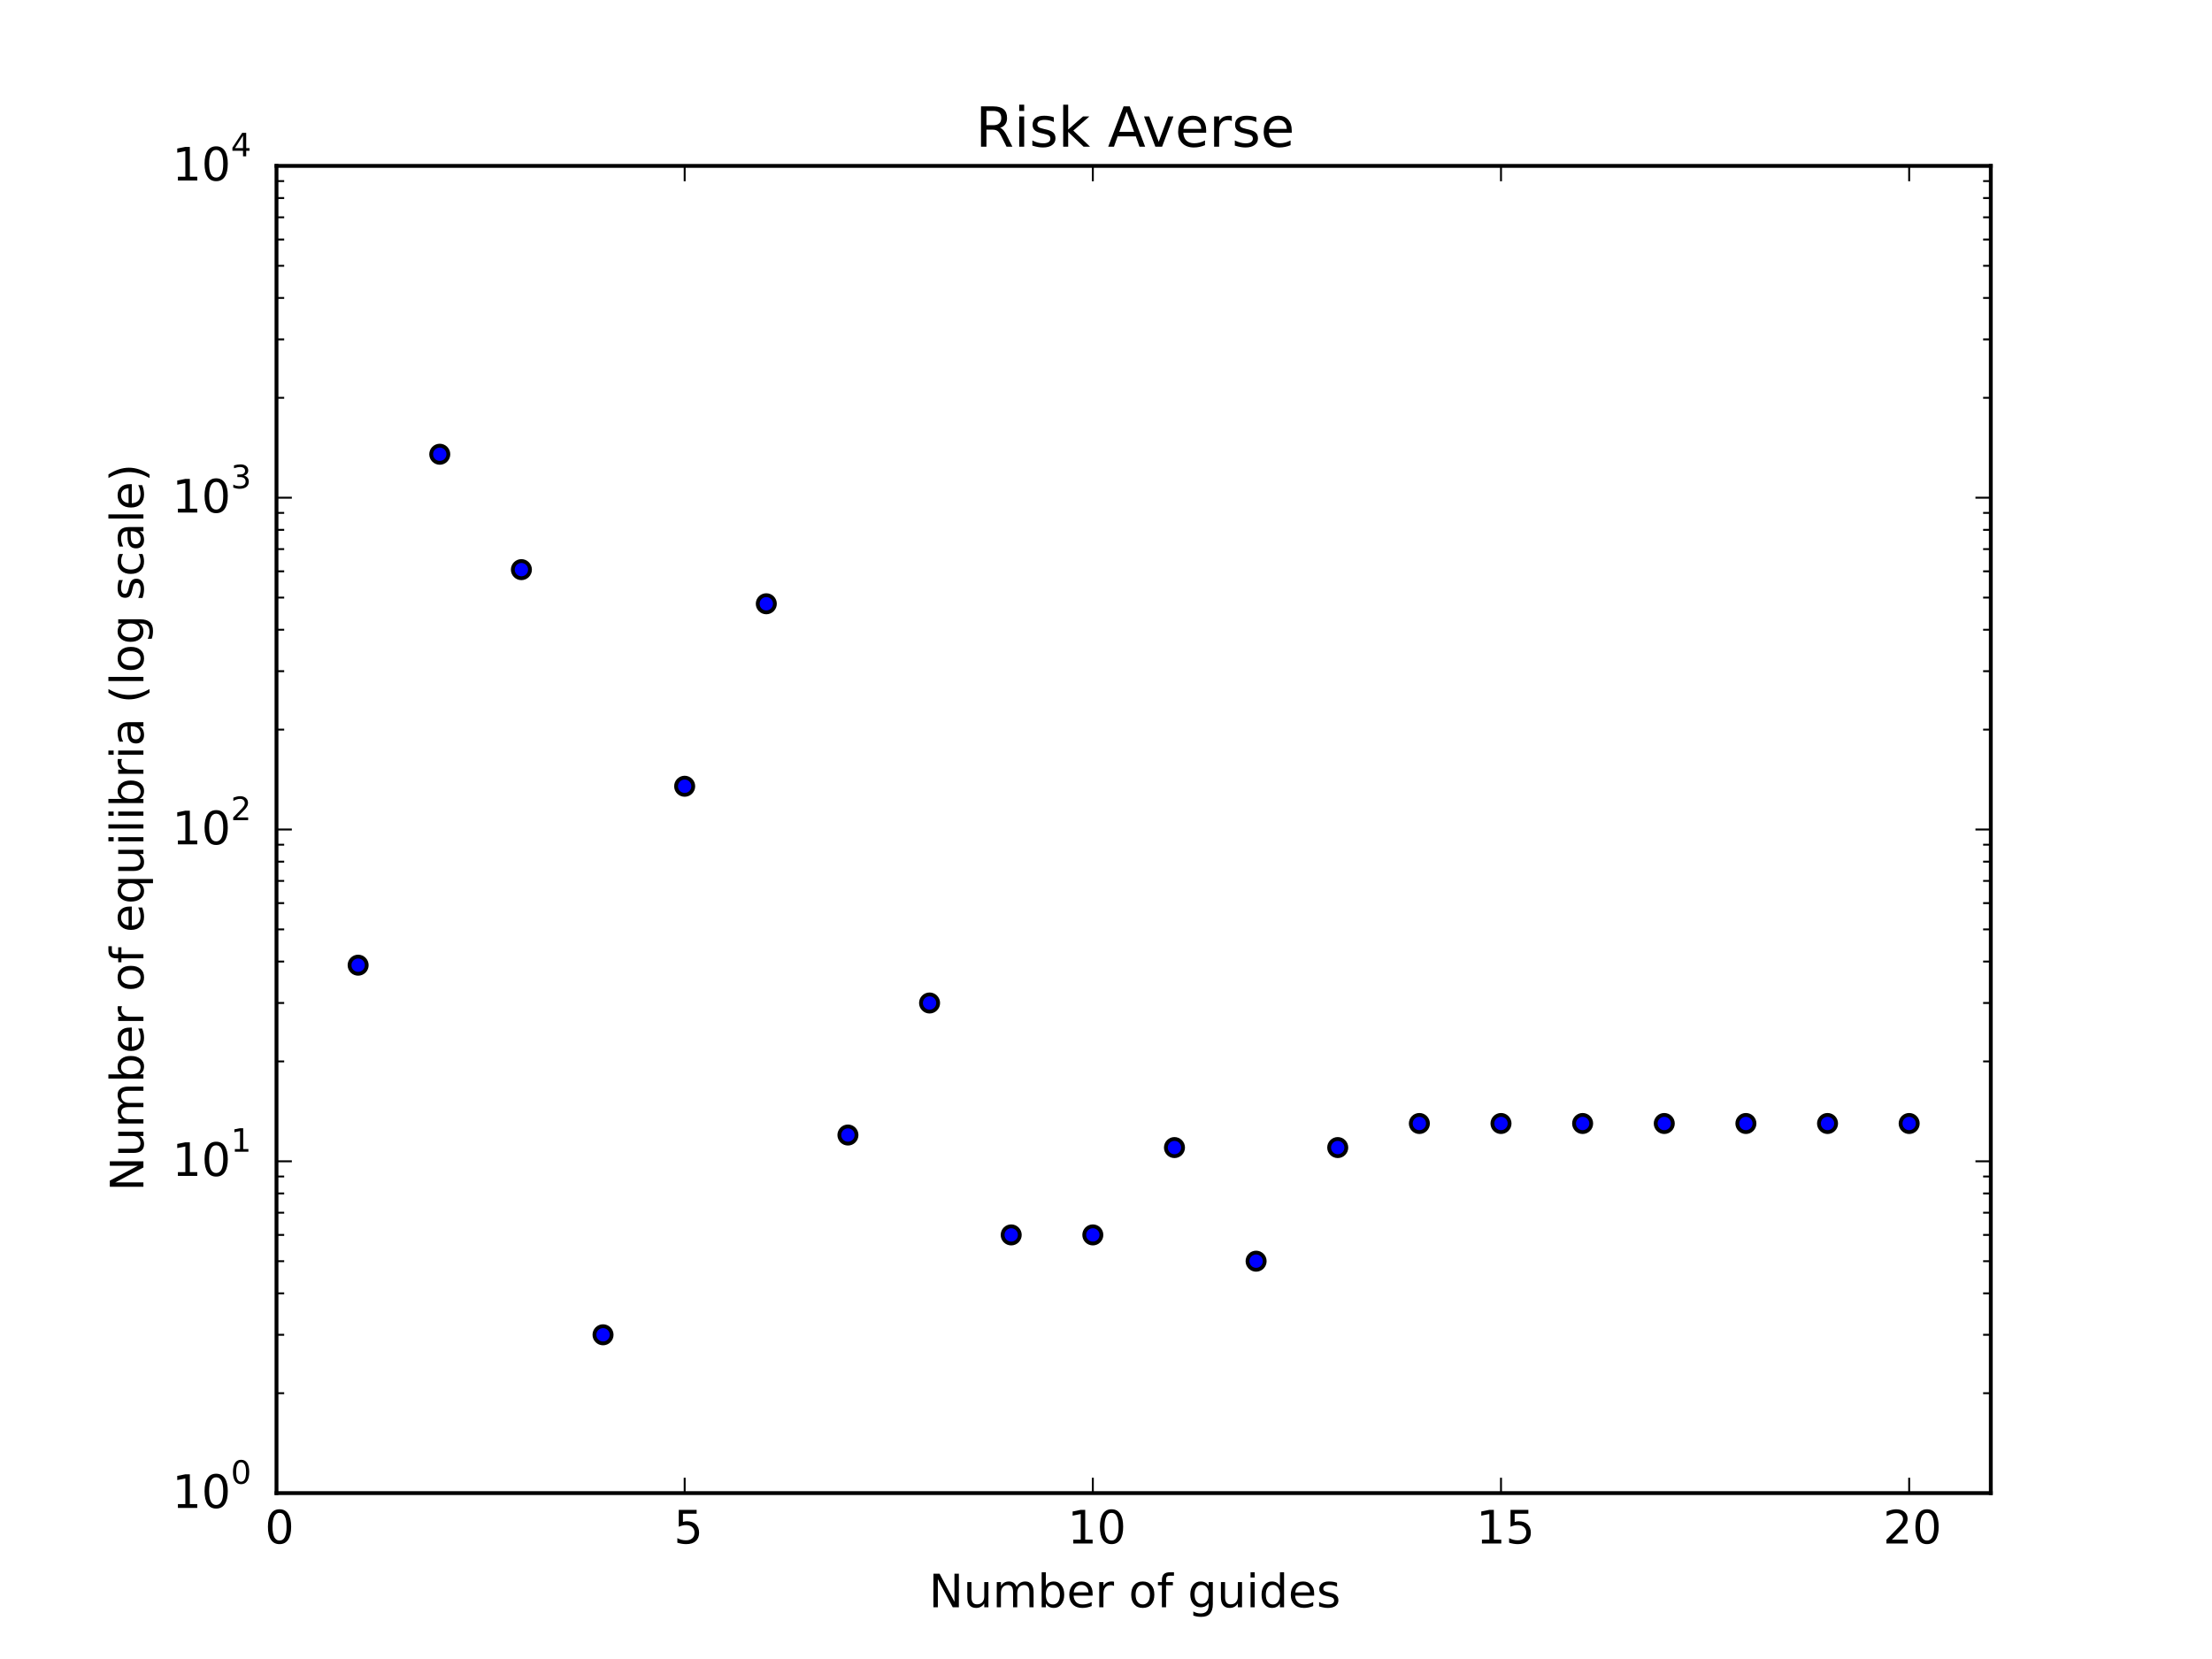
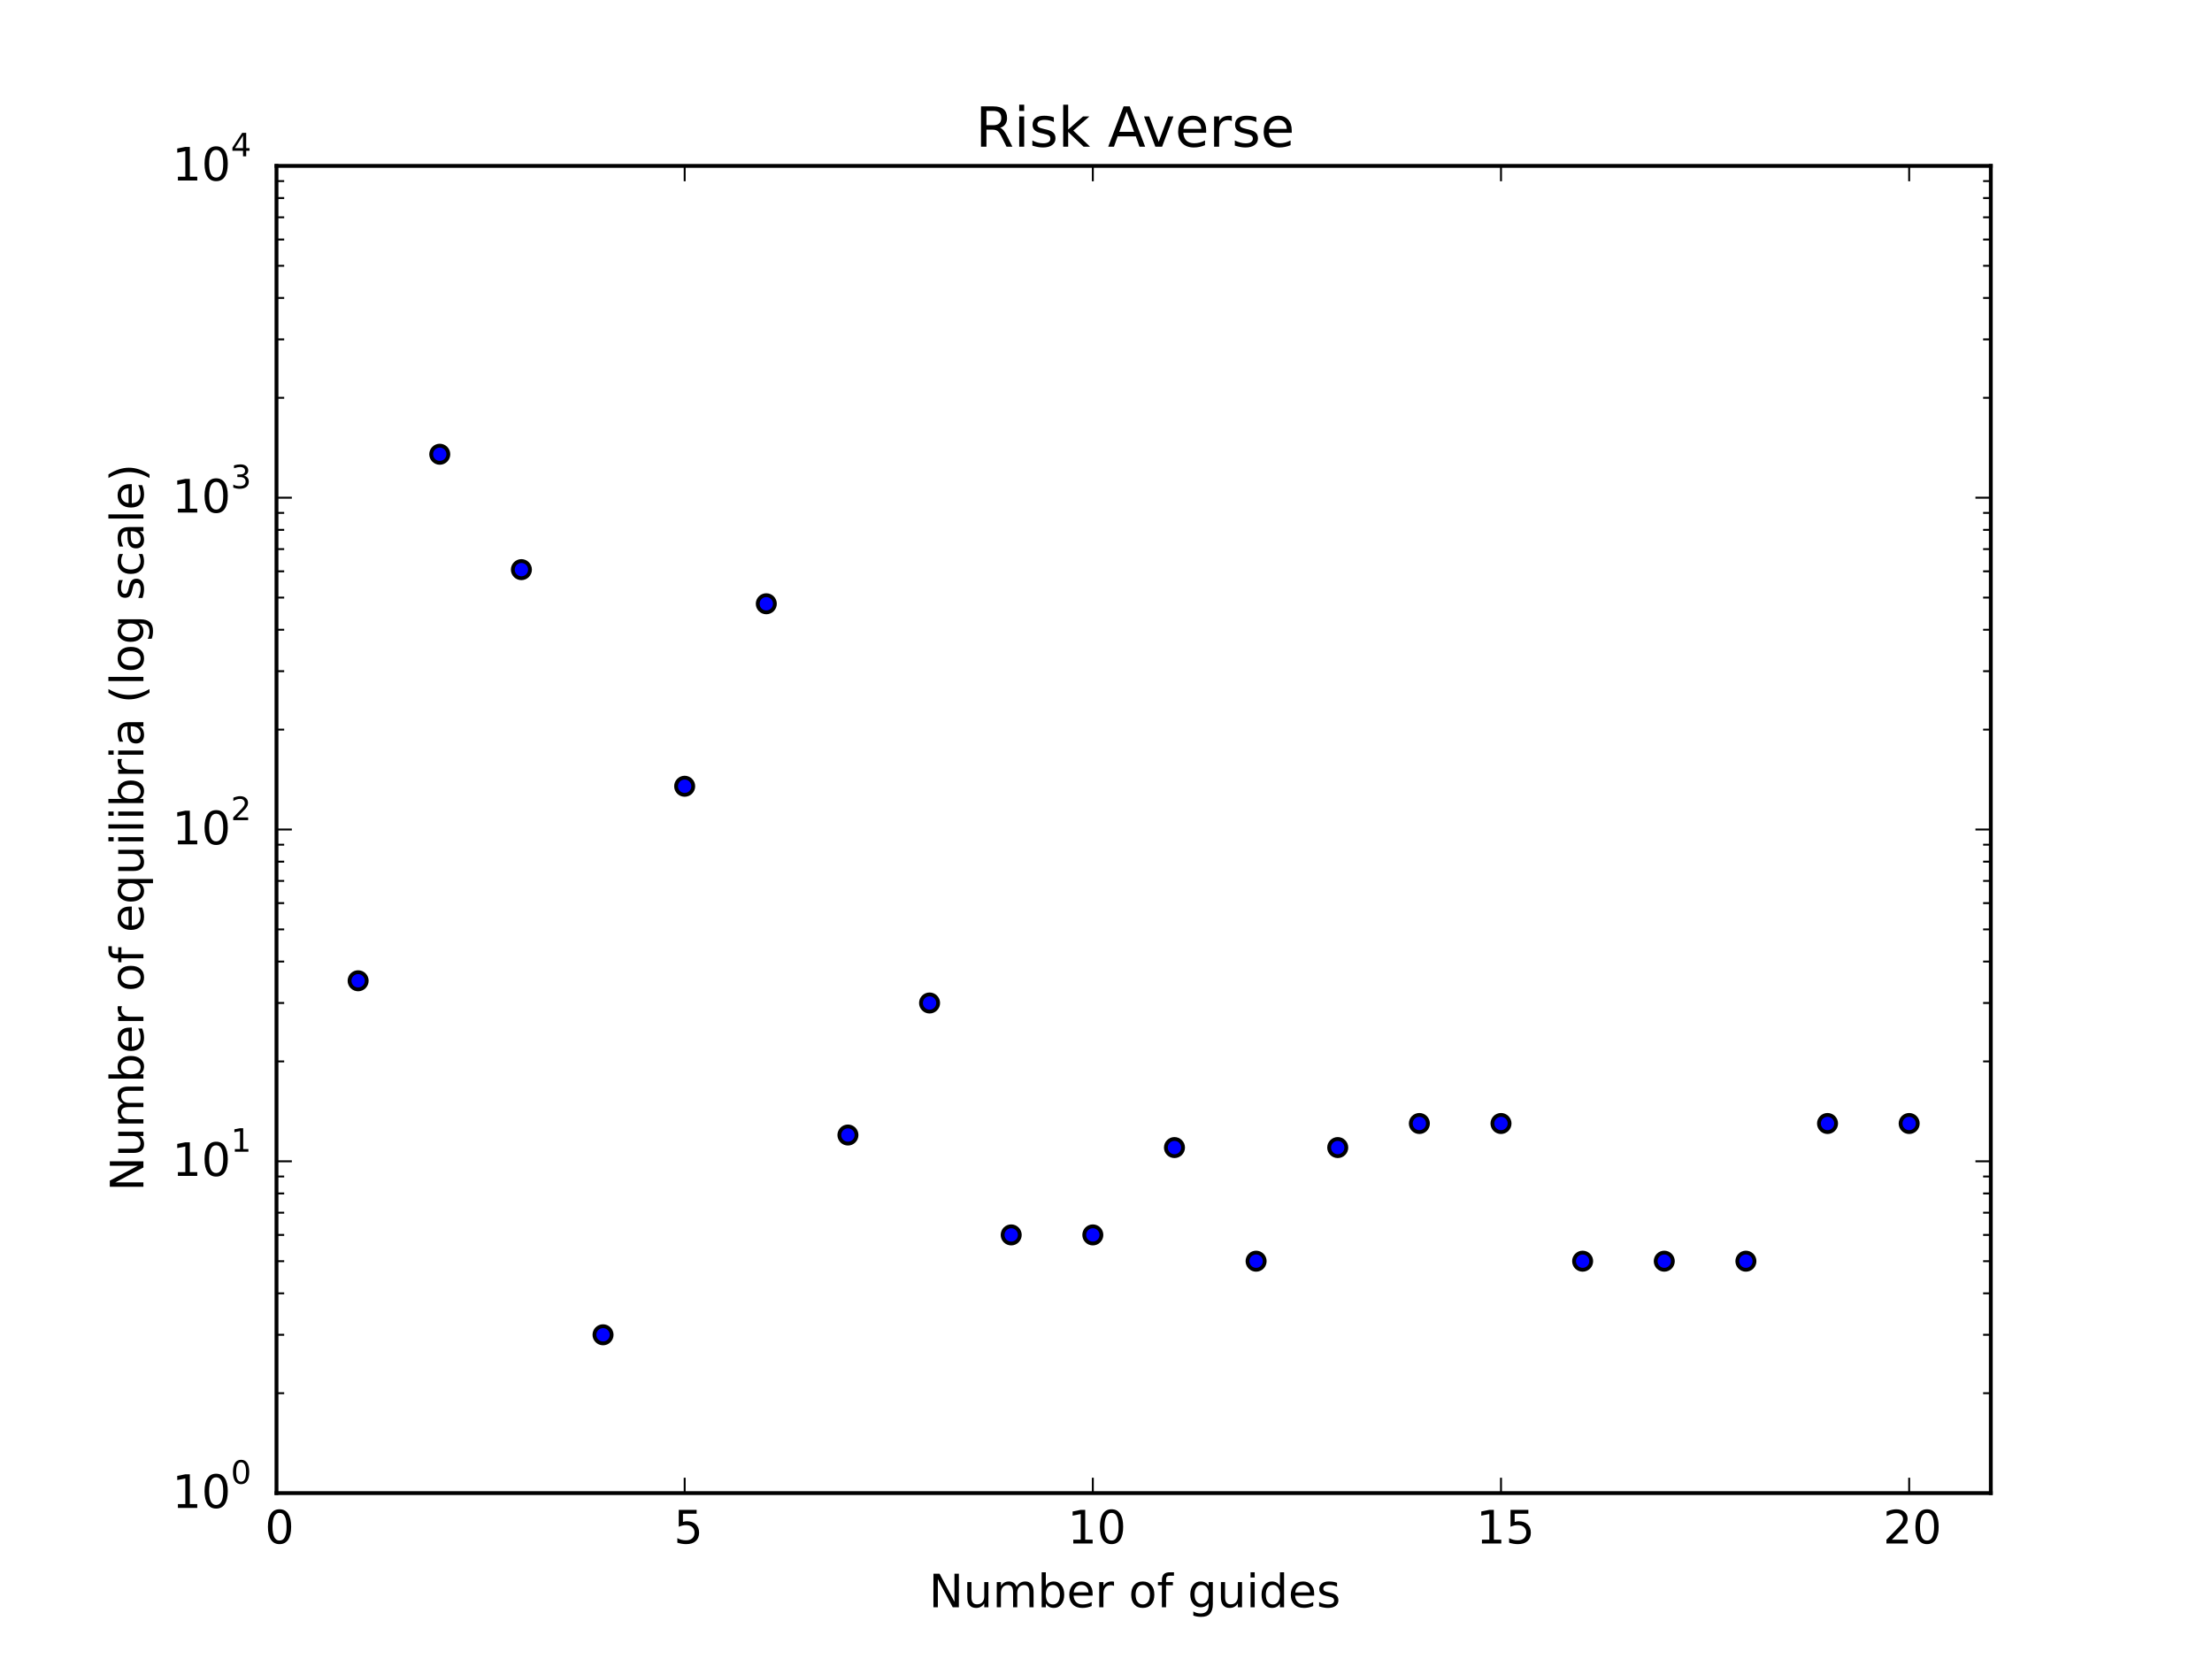
<svg xmlns="http://www.w3.org/2000/svg" xmlns:xlink="http://www.w3.org/1999/xlink" height="432pt" version="1.1" viewBox="0 0 576 432" width="576pt">
  <defs>
    <style type="text/css">
*{stroke-linecap:butt;stroke-linejoin:round;}
  </style>
  </defs>
  <g id="figure_1">
    <g id="patch_1">
      <path d=" M0 432 L576 432 L576 0 L0 0 z " style="fill:#ffffff;" />
    </g>
    <g id="axes_1">
      <g id="patch_2">
        <path d=" M72 388.8 L518.4 388.8 L518.4 43.2 L72 43.2 z " style="fill:#ffffff;" />
      </g>
      <g id="PathCollection_1">
        <defs>
          <path d=" M0 2.236 C0.593 2.236 1.162 2 1.581 1.581 C2 1.162 2.236 0.593 2.236 0 C2.236 -0.593 2 -1.162 1.581 -1.581 C1.162 -2 0.593 -2.236 0 -2.236 C-0.593 -2.236 -1.162 -2 -1.581 -1.581 C-2 -1.162 -2.236 -0.593 -2.236 0 C-2.236 0.593 -2 1.162 -1.581 1.581 C-1.162 2 -0.593 2.236 0 2.236 z " id="m892ea4c8d5" style="stroke:#000000;" />
        </defs>
        <g clip-path="url(#p7ff5b81e1d)">
-           <use style="fill:#0000ff;stroke:#000000;" x="93.257" xlink:href="#m892ea4c8d5" y="251.332" />
+           <use style="fill:#0000ff;stroke:#000000;" x="93.257" xlink:href="#m892ea4c8d5" y="255.393" />
          <use style="fill:#0000ff;stroke:#000000;" x="114.514" xlink:href="#m892ea4c8d5" y="118.284" />
          <use style="fill:#0000ff;stroke:#000000;" x="135.771" xlink:href="#m892ea4c8d5" y="148.332" />
          <use style="fill:#0000ff;stroke:#000000;" x="157.029" xlink:href="#m892ea4c8d5" y="347.577" />
          <use style="fill:#0000ff;stroke:#000000;" x="178.286" xlink:href="#m892ea4c8d5" y="204.739" />
          <use style="fill:#0000ff;stroke:#000000;" x="199.543" xlink:href="#m892ea4c8d5" y="157.219" />
          <use style="fill:#0000ff;stroke:#000000;" x="220.8" xlink:href="#m892ea4c8d5" y="295.559" />
          <use style="fill:#0000ff;stroke:#000000;" x="242.057" xlink:href="#m892ea4c8d5" y="261.177" />
          <use style="fill:#0000ff;stroke:#000000;" x="263.314" xlink:href="#m892ea4c8d5" y="321.568" />
          <use style="fill:#0000ff;stroke:#000000;" x="284.571" xlink:href="#m892ea4c8d5" y="321.568" />
          <use style="fill:#0000ff;stroke:#000000;" x="305.829" xlink:href="#m892ea4c8d5" y="298.824" />
          <use style="fill:#0000ff;stroke:#000000;" x="327.086" xlink:href="#m892ea4c8d5" y="328.409" />
          <use style="fill:#0000ff;stroke:#000000;" x="348.343" xlink:href="#m892ea4c8d5" y="298.824" />
          <use style="fill:#0000ff;stroke:#000000;" x="369.6" xlink:href="#m892ea4c8d5" y="292.555" />
          <use style="fill:#0000ff;stroke:#000000;" x="390.857" xlink:href="#m892ea4c8d5" y="292.555" />
-           <use style="fill:#0000ff;stroke:#000000;" x="412.114" xlink:href="#m892ea4c8d5" y="292.555" />
-           <use style="fill:#0000ff;stroke:#000000;" x="433.371" xlink:href="#m892ea4c8d5" y="292.555" />
-           <use style="fill:#0000ff;stroke:#000000;" x="454.629" xlink:href="#m892ea4c8d5" y="292.555" />
+           <use style="fill:#0000ff;stroke:#000000;" x="412.114" xlink:href="#m892ea4c8d5" y="328.409" />
+           <use style="fill:#0000ff;stroke:#000000;" x="433.371" xlink:href="#m892ea4c8d5" y="328.409" />
+           <use style="fill:#0000ff;stroke:#000000;" x="454.629" xlink:href="#m892ea4c8d5" y="328.409" />
          <use style="fill:#0000ff;stroke:#000000;" x="475.886" xlink:href="#m892ea4c8d5" y="292.555" />
          <use style="fill:#0000ff;stroke:#000000;" x="497.143" xlink:href="#m892ea4c8d5" y="292.555" />
        </g>
      </g>
      <g id="patch_3">
        <path d=" M72 43.2 L518.4 43.2" style="fill:none;stroke:#000000;stroke-linecap:square;stroke-linejoin:miter;" />
      </g>
      <g id="patch_4">
        <path d=" M518.4 388.8 L518.4 43.2" style="fill:none;stroke:#000000;stroke-linecap:square;stroke-linejoin:miter;" />
      </g>
      <g id="patch_5">
        <path d=" M72 388.8 L518.4 388.8" style="fill:none;stroke:#000000;stroke-linecap:square;stroke-linejoin:miter;" />
      </g>
      <g id="patch_6">
        <path d=" M72 388.8 L72 43.2" style="fill:none;stroke:#000000;stroke-linecap:square;stroke-linejoin:miter;" />
      </g>
      <g id="matplotlib.axis_1">
        <g id="xtick_1">
          <g id="line2d_1">
            <defs>
              <path d=" M0 0 L0 -4" id="m93b0483c22" style="stroke:#000000;stroke-width:0.5;" />
            </defs>
            <g>
              <use style="stroke:#000000;stroke-width:0.5;" x="72.0" xlink:href="#m93b0483c22" y="388.8" />
            </g>
          </g>
          <g id="line2d_2">
            <defs>
              <path d=" M0 0 L0 4" id="m741efc42ff" style="stroke:#000000;stroke-width:0.5;" />
            </defs>
            <g>
              <use style="stroke:#000000;stroke-width:0.5;" x="72.0" xlink:href="#m741efc42ff" y="43.2" />
            </g>
          </g>
          <g id="text_1">
            <defs>
              <path d=" M31.781 66.406 Q24.172 66.406 20.328 58.906 Q16.5 51.422 16.5 36.375 Q16.5 21.391 20.328 13.891 Q24.172 6.391 31.781 6.391 Q39.453 6.391 43.281 13.891 Q47.125 21.391 47.125 36.375 Q47.125 51.422 43.281 58.906 Q39.453 66.406 31.781 66.406 M31.781 74.219 Q44.047 74.219 50.516 64.516 Q56.984 54.828 56.984 36.375 Q56.984 17.969 50.516 8.266 Q44.047 -1.422 31.781 -1.422 Q19.531 -1.422 13.062 8.266 Q6.594 17.969 6.594 36.375 Q6.594 54.828 13.062 64.516 Q19.531 74.219 31.781 74.219" id="BitstreamVeraSans-Roman-30" />
            </defs>
            <g transform="translate(68.97656 401.9181)scale(0.12 -0.12)">
              <use xlink:href="#BitstreamVeraSans-Roman-30" />
            </g>
          </g>
        </g>
        <g id="xtick_2">
          <g id="line2d_3">
            <g>
              <use style="stroke:#000000;stroke-width:0.5;" x="178.286" xlink:href="#m93b0483c22" y="388.8" />
            </g>
          </g>
          <g id="line2d_4">
            <g>
              <use style="stroke:#000000;stroke-width:0.5;" x="178.286" xlink:href="#m741efc42ff" y="43.2" />
            </g>
          </g>
          <g id="text_2">
            <defs>
              <path d=" M10.797 72.906 L49.516 72.906 L49.516 64.594 L19.828 64.594 L19.828 46.734 Q21.969 47.469 24.109 47.828 Q26.266 48.188 28.422 48.188 Q40.625 48.188 47.75 41.5 Q54.891 34.812 54.891 23.391 Q54.891 11.625 47.562 5.094 Q40.234 -1.422 26.906 -1.422 Q22.312 -1.422 17.547 -0.641 Q12.797 0.141 7.719 1.703 L7.719 11.625 Q12.109 9.234 16.797 8.062 Q21.484 6.891 26.703 6.891 Q35.156 6.891 40.078 11.328 Q45.016 15.766 45.016 23.391 Q45.016 31 40.078 35.438 Q35.156 39.891 26.703 39.891 Q22.75 39.891 18.812 39.016 Q14.891 38.141 10.797 36.281 z " id="BitstreamVeraSans-Roman-35" />
            </defs>
            <g transform="translate(175.4554 401.9181)scale(0.12 -0.12)">
              <use xlink:href="#BitstreamVeraSans-Roman-35" />
            </g>
          </g>
        </g>
        <g id="xtick_3">
          <g id="line2d_5">
            <g>
              <use style="stroke:#000000;stroke-width:0.5;" x="284.571" xlink:href="#m93b0483c22" y="388.8" />
            </g>
          </g>
          <g id="line2d_6">
            <g>
              <use style="stroke:#000000;stroke-width:0.5;" x="284.571" xlink:href="#m741efc42ff" y="43.2" />
            </g>
          </g>
          <g id="text_3">
            <defs>
              <path d=" M12.406 8.297 L28.516 8.297 L28.516 63.922 L10.984 60.406 L10.984 69.391 L28.422 72.906 L38.281 72.906 L38.281 8.297 L54.391 8.297 L54.391 0 L12.406 0 z " id="BitstreamVeraSans-Roman-31" />
            </defs>
            <g transform="translate(277.9939 401.9181)scale(0.12 -0.12)">
              <use xlink:href="#BitstreamVeraSans-Roman-31" />
              <use x="63.623" xlink:href="#BitstreamVeraSans-Roman-30" />
            </g>
          </g>
        </g>
        <g id="xtick_4">
          <g id="line2d_7">
            <g>
              <use style="stroke:#000000;stroke-width:0.5;" x="390.857" xlink:href="#m93b0483c22" y="388.8" />
            </g>
          </g>
          <g id="line2d_8">
            <g>
              <use style="stroke:#000000;stroke-width:0.5;" x="390.857" xlink:href="#m741efc42ff" y="43.2" />
            </g>
          </g>
          <g id="text_4">
            <g transform="translate(384.4053 401.9181)scale(0.12 -0.12)">
              <use xlink:href="#BitstreamVeraSans-Roman-31" />
              <use x="63.623" xlink:href="#BitstreamVeraSans-Roman-35" />
            </g>
          </g>
        </g>
        <g id="xtick_5">
          <g id="line2d_9">
            <g>
              <use style="stroke:#000000;stroke-width:0.5;" x="497.143" xlink:href="#m93b0483c22" y="388.8" />
            </g>
          </g>
          <g id="line2d_10">
            <g>
              <use style="stroke:#000000;stroke-width:0.5;" x="497.143" xlink:href="#m741efc42ff" y="43.2" />
            </g>
          </g>
          <g id="text_5">
            <defs>
              <path d=" M19.188 8.297 L53.609 8.297 L53.609 0 L7.328 0 L7.328 8.297 Q12.938 14.109 22.625 23.891 Q32.328 33.688 34.812 36.531 Q39.547 41.844 41.422 45.531 Q43.312 49.219 43.312 52.781 Q43.312 58.594 39.234 62.25 Q35.156 65.922 28.609 65.922 Q23.969 65.922 18.812 64.312 Q13.672 62.703 7.812 59.422 L7.812 69.391 Q13.766 71.781 18.938 73 Q24.125 74.219 28.422 74.219 Q39.75 74.219 46.484 68.547 Q53.219 62.891 53.219 53.422 Q53.219 48.922 51.531 44.891 Q49.859 40.875 45.406 35.406 Q44.188 33.984 37.641 27.219 Q31.109 20.453 19.188 8.297" id="BitstreamVeraSans-Roman-32" />
            </defs>
            <g transform="translate(490.346 401.9181)scale(0.12 -0.12)">
              <use xlink:href="#BitstreamVeraSans-Roman-32" />
              <use x="63.623" xlink:href="#BitstreamVeraSans-Roman-30" />
            </g>
          </g>
        </g>
        <g id="text_6">
          <defs>
            <path id="BitstreamVeraSans-Roman-20" />
            <path d=" M9.812 72.906 L23.094 72.906 L55.422 11.922 L55.422 72.906 L64.984 72.906 L64.984 0 L51.703 0 L19.391 60.984 L19.391 0 L9.812 0 z " id="BitstreamVeraSans-Roman-4e" />
            <path d=" M37.109 75.984 L37.109 68.5 L28.516 68.5 Q23.688 68.5 21.797 66.547 Q19.922 64.594 19.922 59.516 L19.922 54.688 L34.719 54.688 L34.719 47.703 L19.922 47.703 L19.922 0 L10.891 0 L10.891 47.703 L2.297 47.703 L2.297 54.688 L10.891 54.688 L10.891 58.5 Q10.891 67.625 15.141 71.797 Q19.391 75.984 28.609 75.984 z " id="BitstreamVeraSans-Roman-66" />
            <path d=" M52 44.188 Q55.375 50.25 60.062 53.125 Q64.75 56 71.094 56 Q79.641 56 84.281 50.016 Q88.922 44.047 88.922 33.016 L88.922 0 L79.891 0 L79.891 32.719 Q79.891 40.578 77.094 44.375 Q74.312 48.188 68.609 48.188 Q61.625 48.188 57.562 43.547 Q53.516 38.922 53.516 30.906 L53.516 0 L44.484 0 L44.484 32.719 Q44.484 40.625 41.703 44.406 Q38.922 48.188 33.109 48.188 Q26.219 48.188 22.156 43.531 Q18.109 38.875 18.109 30.906 L18.109 0 L9.078 0 L9.078 54.688 L18.109 54.688 L18.109 46.188 Q21.188 51.219 25.484 53.609 Q29.781 56 35.688 56 Q41.656 56 45.828 52.969 Q50 49.953 52 44.188" id="BitstreamVeraSans-Roman-6d" />
            <path d=" M30.609 48.391 Q23.391 48.391 19.188 42.75 Q14.984 37.109 14.984 27.297 Q14.984 17.484 19.156 11.844 Q23.344 6.203 30.609 6.203 Q37.797 6.203 41.984 11.859 Q46.188 17.531 46.188 27.297 Q46.188 37.016 41.984 42.703 Q37.797 48.391 30.609 48.391 M30.609 56 Q42.328 56 49.016 48.375 Q55.719 40.766 55.719 27.297 Q55.719 13.875 49.016 6.219 Q42.328 -1.422 30.609 -1.422 Q18.844 -1.422 12.172 6.219 Q5.516 13.875 5.516 27.297 Q5.516 40.766 12.172 48.375 Q18.844 56 30.609 56" id="BitstreamVeraSans-Roman-6f" />
            <path d=" M9.422 54.688 L18.406 54.688 L18.406 0 L9.422 0 z  M9.422 75.984 L18.406 75.984 L18.406 64.594 L9.422 64.594 z " id="BitstreamVeraSans-Roman-69" />
            <path d=" M56.203 29.594 L56.203 25.203 L14.891 25.203 Q15.484 15.922 20.484 11.062 Q25.484 6.203 34.422 6.203 Q39.594 6.203 44.453 7.469 Q49.312 8.734 54.109 11.281 L54.109 2.781 Q49.266 0.734 44.188 -0.344 Q39.109 -1.422 33.891 -1.422 Q20.797 -1.422 13.156 6.188 Q5.516 13.812 5.516 26.812 Q5.516 40.234 12.766 48.109 Q20.016 56 32.328 56 Q43.359 56 49.781 48.891 Q56.203 41.797 56.203 29.594 M47.219 32.234 Q47.125 39.594 43.094 43.984 Q39.062 48.391 32.422 48.391 Q24.906 48.391 20.391 44.141 Q15.875 39.891 15.188 32.172 z " id="BitstreamVeraSans-Roman-65" />
            <path d=" M45.406 46.391 L45.406 75.984 L54.391 75.984 L54.391 0 L45.406 0 L45.406 8.203 Q42.578 3.328 38.25 0.953 Q33.938 -1.422 27.875 -1.422 Q17.969 -1.422 11.734 6.484 Q5.516 14.406 5.516 27.297 Q5.516 40.188 11.734 48.094 Q17.969 56 27.875 56 Q33.938 56 38.25 53.625 Q42.578 51.266 45.406 46.391 M14.797 27.297 Q14.797 17.391 18.875 11.75 Q22.953 6.109 30.078 6.109 Q37.203 6.109 41.297 11.75 Q45.406 17.391 45.406 27.297 Q45.406 37.203 41.297 42.844 Q37.203 48.484 30.078 48.484 Q22.953 48.484 18.875 42.844 Q14.797 37.203 14.797 27.297" id="BitstreamVeraSans-Roman-64" />
            <path d=" M45.406 27.984 Q45.406 37.75 41.375 43.109 Q37.359 48.484 30.078 48.484 Q22.859 48.484 18.828 43.109 Q14.797 37.75 14.797 27.984 Q14.797 18.266 18.828 12.891 Q22.859 7.516 30.078 7.516 Q37.359 7.516 41.375 12.891 Q45.406 18.266 45.406 27.984 M54.391 6.781 Q54.391 -7.172 48.188 -13.984 Q42 -20.797 29.203 -20.797 Q24.469 -20.797 20.266 -20.094 Q16.062 -19.391 12.109 -17.922 L12.109 -9.188 Q16.062 -11.328 19.922 -12.344 Q23.781 -13.375 27.781 -13.375 Q36.625 -13.375 41.016 -8.766 Q45.406 -4.156 45.406 5.172 L45.406 9.625 Q42.625 4.781 38.281 2.391 Q33.938 0 27.875 0 Q17.828 0 11.672 7.656 Q5.516 15.328 5.516 27.984 Q5.516 40.672 11.672 48.328 Q17.828 56 27.875 56 Q33.938 56 38.281 53.609 Q42.625 51.219 45.406 46.391 L45.406 54.688 L54.391 54.688 z " id="BitstreamVeraSans-Roman-67" />
            <path d=" M8.5 21.578 L8.5 54.688 L17.484 54.688 L17.484 21.922 Q17.484 14.156 20.5 10.266 Q23.531 6.391 29.594 6.391 Q36.859 6.391 41.078 11.031 Q45.312 15.672 45.312 23.688 L45.312 54.688 L54.297 54.688 L54.297 0 L45.312 0 L45.312 8.406 Q42.047 3.422 37.719 1 Q33.406 -1.422 27.688 -1.422 Q18.266 -1.422 13.375 4.438 Q8.5 10.297 8.5 21.578" id="BitstreamVeraSans-Roman-75" />
            <path d=" M41.109 46.297 Q39.594 47.172 37.812 47.578 Q36.031 48 33.891 48 Q26.266 48 22.188 43.047 Q18.109 38.094 18.109 28.812 L18.109 0 L9.078 0 L9.078 54.688 L18.109 54.688 L18.109 46.188 Q20.953 51.172 25.484 53.578 Q30.031 56 36.531 56 Q37.453 56 38.578 55.875 Q39.703 55.766 41.062 55.516 z " id="BitstreamVeraSans-Roman-72" />
            <path d=" M44.281 53.078 L44.281 44.578 Q40.484 46.531 36.375 47.5 Q32.281 48.484 27.875 48.484 Q21.188 48.484 17.844 46.438 Q14.5 44.391 14.5 40.281 Q14.5 37.156 16.891 35.375 Q19.281 33.594 26.516 31.984 L29.594 31.297 Q39.156 29.25 43.188 25.516 Q47.219 21.781 47.219 15.094 Q47.219 7.469 41.188 3.016 Q35.156 -1.422 24.609 -1.422 Q20.219 -1.422 15.453 -0.562 Q10.688 0.297 5.422 2 L5.422 11.281 Q10.406 8.688 15.234 7.391 Q20.062 6.109 24.812 6.109 Q31.156 6.109 34.562 8.281 Q37.984 10.453 37.984 14.406 Q37.984 18.062 35.516 20.016 Q33.062 21.969 24.703 23.781 L21.578 24.516 Q13.234 26.266 9.516 29.906 Q5.812 33.547 5.812 39.891 Q5.812 47.609 11.281 51.797 Q16.75 56 26.812 56 Q31.781 56 36.172 55.266 Q40.578 54.547 44.281 53.078" id="BitstreamVeraSans-Roman-73" />
            <path d=" M48.688 27.297 Q48.688 37.203 44.609 42.844 Q40.531 48.484 33.406 48.484 Q26.266 48.484 22.188 42.844 Q18.109 37.203 18.109 27.297 Q18.109 17.391 22.188 11.75 Q26.266 6.109 33.406 6.109 Q40.531 6.109 44.609 11.75 Q48.688 17.391 48.688 27.297 M18.109 46.391 Q20.953 51.266 25.266 53.625 Q29.594 56 35.594 56 Q45.562 56 51.781 48.094 Q58.016 40.188 58.016 27.297 Q58.016 14.406 51.781 6.484 Q45.562 -1.422 35.594 -1.422 Q29.594 -1.422 25.266 0.953 Q20.953 3.328 18.109 8.203 L18.109 0 L9.078 0 L9.078 75.984 L18.109 75.984 z " id="BitstreamVeraSans-Roman-62" />
          </defs>
          <g transform="translate(241.8872 418.5319)scale(0.12 -0.12)">
            <use xlink:href="#BitstreamVeraSans-Roman-4e" />
            <use x="74.805" xlink:href="#BitstreamVeraSans-Roman-75" />
            <use x="138.184" xlink:href="#BitstreamVeraSans-Roman-6d" />
            <use x="235.596" xlink:href="#BitstreamVeraSans-Roman-62" />
            <use x="299.072" xlink:href="#BitstreamVeraSans-Roman-65" />
            <use x="360.596" xlink:href="#BitstreamVeraSans-Roman-72" />
            <use x="401.709" xlink:href="#BitstreamVeraSans-Roman-20" />
            <use x="433.496" xlink:href="#BitstreamVeraSans-Roman-6f" />
            <use x="494.678" xlink:href="#BitstreamVeraSans-Roman-66" />
            <use x="529.883" xlink:href="#BitstreamVeraSans-Roman-20" />
            <use x="561.67" xlink:href="#BitstreamVeraSans-Roman-67" />
            <use x="625.146" xlink:href="#BitstreamVeraSans-Roman-75" />
            <use x="688.525" xlink:href="#BitstreamVeraSans-Roman-69" />
            <use x="716.309" xlink:href="#BitstreamVeraSans-Roman-64" />
            <use x="779.785" xlink:href="#BitstreamVeraSans-Roman-65" />
            <use x="841.309" xlink:href="#BitstreamVeraSans-Roman-73" />
          </g>
        </g>
      </g>
      <g id="matplotlib.axis_2">
        <g id="ytick_1">
          <g id="line2d_11">
            <defs>
              <path d=" M0 0 L4 0" id="m728421d6d4" style="stroke:#000000;stroke-width:0.5;" />
            </defs>
            <g>
              <use style="stroke:#000000;stroke-width:0.5;" x="72.0" xlink:href="#m728421d6d4" y="388.8" />
            </g>
          </g>
          <g id="line2d_12">
            <defs>
              <path d=" M0 0 L-4 0" id="mcb0005524f" style="stroke:#000000;stroke-width:0.5;" />
            </defs>
            <g>
              <use style="stroke:#000000;stroke-width:0.5;" x="518.4" xlink:href="#mcb0005524f" y="388.8" />
            </g>
          </g>
          <g id="text_7">
            <g transform="translate(44.84 392.7244)scale(0.12 -0.12)">
              <use transform="translate(0.0 0.546875)" xlink:href="#BitstreamVeraSans-Roman-31" />
              <use transform="translate(63.62305 0.546875)" xlink:href="#BitstreamVeraSans-Roman-30" />
              <use transform="translate(127.2461 53.04688)scale(0.7)" xlink:href="#BitstreamVeraSans-Roman-30" />
            </g>
          </g>
        </g>
        <g id="ytick_2">
          <g id="line2d_13">
            <g>
              <use style="stroke:#000000;stroke-width:0.5;" x="72.0" xlink:href="#m728421d6d4" y="302.4" />
            </g>
          </g>
          <g id="line2d_14">
            <g>
              <use style="stroke:#000000;stroke-width:0.5;" x="518.4" xlink:href="#mcb0005524f" y="302.4" />
            </g>
          </g>
          <g id="text_8">
            <g transform="translate(44.84 306.2644)scale(0.12 -0.12)">
              <use transform="translate(0.0 0.465625)" xlink:href="#BitstreamVeraSans-Roman-31" />
              <use transform="translate(63.62305 0.465625)" xlink:href="#BitstreamVeraSans-Roman-30" />
              <use transform="translate(127.2461 52.96563)scale(0.7)" xlink:href="#BitstreamVeraSans-Roman-31" />
            </g>
          </g>
        </g>
        <g id="ytick_3">
          <g id="line2d_15">
            <g>
              <use style="stroke:#000000;stroke-width:0.5;" x="72.0" xlink:href="#m728421d6d4" y="216.0" />
            </g>
          </g>
          <g id="line2d_16">
            <g>
              <use style="stroke:#000000;stroke-width:0.5;" x="518.4" xlink:href="#mcb0005524f" y="216.0" />
            </g>
          </g>
          <g id="text_9">
            <g transform="translate(44.84 219.9244)scale(0.12 -0.12)">
              <use transform="translate(0.0 0.546875)" xlink:href="#BitstreamVeraSans-Roman-31" />
              <use transform="translate(63.62305 0.546875)" xlink:href="#BitstreamVeraSans-Roman-30" />
              <use transform="translate(127.2461 53.04688)scale(0.7)" xlink:href="#BitstreamVeraSans-Roman-32" />
            </g>
          </g>
        </g>
        <g id="ytick_4">
          <g id="line2d_17">
            <g>
              <use style="stroke:#000000;stroke-width:0.5;" x="72.0" xlink:href="#m728421d6d4" y="129.6" />
            </g>
          </g>
          <g id="line2d_18">
            <g>
              <use style="stroke:#000000;stroke-width:0.5;" x="518.4" xlink:href="#mcb0005524f" y="129.6" />
            </g>
          </g>
          <g id="text_10">
            <defs>
              <path d=" M40.578 39.312 Q47.656 37.797 51.625 33 Q55.609 28.219 55.609 21.188 Q55.609 10.406 48.188 4.484 Q40.766 -1.422 27.094 -1.422 Q22.516 -1.422 17.656 -0.516 Q12.797 0.391 7.625 2.203 L7.625 11.719 Q11.719 9.328 16.594 8.109 Q21.484 6.891 26.812 6.891 Q36.078 6.891 40.938 10.547 Q45.797 14.203 45.797 21.188 Q45.797 27.641 41.281 31.266 Q36.766 34.906 28.719 34.906 L20.219 34.906 L20.219 43.016 L29.109 43.016 Q36.375 43.016 40.234 45.922 Q44.094 48.828 44.094 54.297 Q44.094 59.906 40.109 62.906 Q36.141 65.922 28.719 65.922 Q24.656 65.922 20.016 65.031 Q15.375 64.156 9.812 62.312 L9.812 71.094 Q15.438 72.656 20.344 73.438 Q25.25 74.219 29.594 74.219 Q40.828 74.219 47.359 69.109 Q53.906 64.016 53.906 55.328 Q53.906 49.266 50.438 45.094 Q46.969 40.922 40.578 39.312" id="BitstreamVeraSans-Roman-33" />
            </defs>
            <g transform="translate(44.84 133.5244)scale(0.12 -0.12)">
              <use transform="translate(0.0 0.546875)" xlink:href="#BitstreamVeraSans-Roman-31" />
              <use transform="translate(63.62305 0.546875)" xlink:href="#BitstreamVeraSans-Roman-30" />
              <use transform="translate(127.2461 53.04688)scale(0.7)" xlink:href="#BitstreamVeraSans-Roman-33" />
            </g>
          </g>
        </g>
        <g id="ytick_5">
          <g id="line2d_19">
            <g>
              <use style="stroke:#000000;stroke-width:0.5;" x="72.0" xlink:href="#m728421d6d4" y="43.2" />
            </g>
          </g>
          <g id="line2d_20">
            <g>
              <use style="stroke:#000000;stroke-width:0.5;" x="518.4" xlink:href="#mcb0005524f" y="43.2" />
            </g>
          </g>
          <g id="text_11">
            <defs>
              <path d=" M37.797 64.312 L12.891 25.391 L37.797 25.391 z  M35.203 72.906 L47.609 72.906 L47.609 25.391 L58.016 25.391 L58.016 17.188 L47.609 17.188 L47.609 0 L37.797 0 L37.797 17.188 L4.891 17.188 L4.891 26.703 z " id="BitstreamVeraSans-Roman-34" />
            </defs>
            <g transform="translate(44.84 47.06437)scale(0.12 -0.12)">
              <use transform="translate(0.0 0.465625)" xlink:href="#BitstreamVeraSans-Roman-31" />
              <use transform="translate(63.62305 0.465625)" xlink:href="#BitstreamVeraSans-Roman-30" />
              <use transform="translate(127.2461 52.96563)scale(0.7)" xlink:href="#BitstreamVeraSans-Roman-34" />
            </g>
          </g>
        </g>
        <g id="ytick_6">
          <g id="line2d_21">
            <defs>
              <path d=" M0 0 L2 0" id="mf0c55a9a47" style="stroke:#000000;stroke-width:0.5;" />
            </defs>
            <g>
              <use style="stroke:#000000;stroke-width:0.5;" x="72.0" xlink:href="#mf0c55a9a47" y="362.791" />
            </g>
          </g>
          <g id="line2d_22">
            <defs>
              <path d=" M0 0 L-2 0" id="ma4f294b3af" style="stroke:#000000;stroke-width:0.5;" />
            </defs>
            <g>
              <use style="stroke:#000000;stroke-width:0.5;" x="518.4" xlink:href="#ma4f294b3af" y="362.791" />
            </g>
          </g>
        </g>
        <g id="ytick_7">
          <g id="line2d_23">
            <g>
              <use style="stroke:#000000;stroke-width:0.5;" x="72.0" xlink:href="#mf0c55a9a47" y="347.577" />
            </g>
          </g>
          <g id="line2d_24">
            <g>
              <use style="stroke:#000000;stroke-width:0.5;" x="518.4" xlink:href="#ma4f294b3af" y="347.577" />
            </g>
          </g>
        </g>
        <g id="ytick_8">
          <g id="line2d_25">
            <g>
              <use style="stroke:#000000;stroke-width:0.5;" x="72.0" xlink:href="#mf0c55a9a47" y="336.782" />
            </g>
          </g>
          <g id="line2d_26">
            <g>
              <use style="stroke:#000000;stroke-width:0.5;" x="518.4" xlink:href="#ma4f294b3af" y="336.782" />
            </g>
          </g>
        </g>
        <g id="ytick_9">
          <g id="line2d_27">
            <g>
              <use style="stroke:#000000;stroke-width:0.5;" x="72.0" xlink:href="#mf0c55a9a47" y="328.409" />
            </g>
          </g>
          <g id="line2d_28">
            <g>
              <use style="stroke:#000000;stroke-width:0.5;" x="518.4" xlink:href="#ma4f294b3af" y="328.409" />
            </g>
          </g>
        </g>
        <g id="ytick_10">
          <g id="line2d_29">
            <g>
              <use style="stroke:#000000;stroke-width:0.5;" x="72.0" xlink:href="#mf0c55a9a47" y="321.568" />
            </g>
          </g>
          <g id="line2d_30">
            <g>
              <use style="stroke:#000000;stroke-width:0.5;" x="518.4" xlink:href="#ma4f294b3af" y="321.568" />
            </g>
          </g>
        </g>
        <g id="ytick_11">
          <g id="line2d_31">
            <g>
              <use style="stroke:#000000;stroke-width:0.5;" x="72.0" xlink:href="#mf0c55a9a47" y="315.784" />
            </g>
          </g>
          <g id="line2d_32">
            <g>
              <use style="stroke:#000000;stroke-width:0.5;" x="518.4" xlink:href="#ma4f294b3af" y="315.784" />
            </g>
          </g>
        </g>
        <g id="ytick_12">
          <g id="line2d_33">
            <g>
              <use style="stroke:#000000;stroke-width:0.5;" x="72.0" xlink:href="#mf0c55a9a47" y="310.773" />
            </g>
          </g>
          <g id="line2d_34">
            <g>
              <use style="stroke:#000000;stroke-width:0.5;" x="518.4" xlink:href="#ma4f294b3af" y="310.773" />
            </g>
          </g>
        </g>
        <g id="ytick_13">
          <g id="line2d_35">
            <g>
              <use style="stroke:#000000;stroke-width:0.5;" x="72.0" xlink:href="#mf0c55a9a47" y="306.353" />
            </g>
          </g>
          <g id="line2d_36">
            <g>
              <use style="stroke:#000000;stroke-width:0.5;" x="518.4" xlink:href="#ma4f294b3af" y="306.353" />
            </g>
          </g>
        </g>
        <g id="ytick_14">
          <g id="line2d_37">
            <g>
              <use style="stroke:#000000;stroke-width:0.5;" x="72.0" xlink:href="#mf0c55a9a47" y="276.391" />
            </g>
          </g>
          <g id="line2d_38">
            <g>
              <use style="stroke:#000000;stroke-width:0.5;" x="518.4" xlink:href="#ma4f294b3af" y="276.391" />
            </g>
          </g>
        </g>
        <g id="ytick_15">
          <g id="line2d_39">
            <g>
              <use style="stroke:#000000;stroke-width:0.5;" x="72.0" xlink:href="#mf0c55a9a47" y="261.177" />
            </g>
          </g>
          <g id="line2d_40">
            <g>
              <use style="stroke:#000000;stroke-width:0.5;" x="518.4" xlink:href="#ma4f294b3af" y="261.177" />
            </g>
          </g>
        </g>
        <g id="ytick_16">
          <g id="line2d_41">
            <g>
              <use style="stroke:#000000;stroke-width:0.5;" x="72.0" xlink:href="#mf0c55a9a47" y="250.382" />
            </g>
          </g>
          <g id="line2d_42">
            <g>
              <use style="stroke:#000000;stroke-width:0.5;" x="518.4" xlink:href="#ma4f294b3af" y="250.382" />
            </g>
          </g>
        </g>
        <g id="ytick_17">
          <g id="line2d_43">
            <g>
              <use style="stroke:#000000;stroke-width:0.5;" x="72.0" xlink:href="#mf0c55a9a47" y="242.009" />
            </g>
          </g>
          <g id="line2d_44">
            <g>
              <use style="stroke:#000000;stroke-width:0.5;" x="518.4" xlink:href="#ma4f294b3af" y="242.009" />
            </g>
          </g>
        </g>
        <g id="ytick_18">
          <g id="line2d_45">
            <g>
              <use style="stroke:#000000;stroke-width:0.5;" x="72.0" xlink:href="#mf0c55a9a47" y="235.168" />
            </g>
          </g>
          <g id="line2d_46">
            <g>
              <use style="stroke:#000000;stroke-width:0.5;" x="518.4" xlink:href="#ma4f294b3af" y="235.168" />
            </g>
          </g>
        </g>
        <g id="ytick_19">
          <g id="line2d_47">
            <g>
              <use style="stroke:#000000;stroke-width:0.5;" x="72.0" xlink:href="#mf0c55a9a47" y="229.384" />
            </g>
          </g>
          <g id="line2d_48">
            <g>
              <use style="stroke:#000000;stroke-width:0.5;" x="518.4" xlink:href="#ma4f294b3af" y="229.384" />
            </g>
          </g>
        </g>
        <g id="ytick_20">
          <g id="line2d_49">
            <g>
              <use style="stroke:#000000;stroke-width:0.5;" x="72.0" xlink:href="#mf0c55a9a47" y="224.373" />
            </g>
          </g>
          <g id="line2d_50">
            <g>
              <use style="stroke:#000000;stroke-width:0.5;" x="518.4" xlink:href="#ma4f294b3af" y="224.373" />
            </g>
          </g>
        </g>
        <g id="ytick_21">
          <g id="line2d_51">
            <g>
              <use style="stroke:#000000;stroke-width:0.5;" x="72.0" xlink:href="#mf0c55a9a47" y="219.953" />
            </g>
          </g>
          <g id="line2d_52">
            <g>
              <use style="stroke:#000000;stroke-width:0.5;" x="518.4" xlink:href="#ma4f294b3af" y="219.953" />
            </g>
          </g>
        </g>
        <g id="ytick_22">
          <g id="line2d_53">
            <g>
              <use style="stroke:#000000;stroke-width:0.5;" x="72.0" xlink:href="#mf0c55a9a47" y="189.991" />
            </g>
          </g>
          <g id="line2d_54">
            <g>
              <use style="stroke:#000000;stroke-width:0.5;" x="518.4" xlink:href="#ma4f294b3af" y="189.991" />
            </g>
          </g>
        </g>
        <g id="ytick_23">
          <g id="line2d_55">
            <g>
              <use style="stroke:#000000;stroke-width:0.5;" x="72.0" xlink:href="#mf0c55a9a47" y="174.777" />
            </g>
          </g>
          <g id="line2d_56">
            <g>
              <use style="stroke:#000000;stroke-width:0.5;" x="518.4" xlink:href="#ma4f294b3af" y="174.777" />
            </g>
          </g>
        </g>
        <g id="ytick_24">
          <g id="line2d_57">
            <g>
              <use style="stroke:#000000;stroke-width:0.5;" x="72.0" xlink:href="#mf0c55a9a47" y="163.982" />
            </g>
          </g>
          <g id="line2d_58">
            <g>
              <use style="stroke:#000000;stroke-width:0.5;" x="518.4" xlink:href="#ma4f294b3af" y="163.982" />
            </g>
          </g>
        </g>
        <g id="ytick_25">
          <g id="line2d_59">
            <g>
              <use style="stroke:#000000;stroke-width:0.5;" x="72.0" xlink:href="#mf0c55a9a47" y="155.609" />
            </g>
          </g>
          <g id="line2d_60">
            <g>
              <use style="stroke:#000000;stroke-width:0.5;" x="518.4" xlink:href="#ma4f294b3af" y="155.609" />
            </g>
          </g>
        </g>
        <g id="ytick_26">
          <g id="line2d_61">
            <g>
              <use style="stroke:#000000;stroke-width:0.5;" x="72.0" xlink:href="#mf0c55a9a47" y="148.768" />
            </g>
          </g>
          <g id="line2d_62">
            <g>
              <use style="stroke:#000000;stroke-width:0.5;" x="518.4" xlink:href="#ma4f294b3af" y="148.768" />
            </g>
          </g>
        </g>
        <g id="ytick_27">
          <g id="line2d_63">
            <g>
              <use style="stroke:#000000;stroke-width:0.5;" x="72.0" xlink:href="#mf0c55a9a47" y="142.984" />
            </g>
          </g>
          <g id="line2d_64">
            <g>
              <use style="stroke:#000000;stroke-width:0.5;" x="518.4" xlink:href="#ma4f294b3af" y="142.984" />
            </g>
          </g>
        </g>
        <g id="ytick_28">
          <g id="line2d_65">
            <g>
              <use style="stroke:#000000;stroke-width:0.5;" x="72.0" xlink:href="#mf0c55a9a47" y="137.973" />
            </g>
          </g>
          <g id="line2d_66">
            <g>
              <use style="stroke:#000000;stroke-width:0.5;" x="518.4" xlink:href="#ma4f294b3af" y="137.973" />
            </g>
          </g>
        </g>
        <g id="ytick_29">
          <g id="line2d_67">
            <g>
              <use style="stroke:#000000;stroke-width:0.5;" x="72.0" xlink:href="#mf0c55a9a47" y="133.553" />
            </g>
          </g>
          <g id="line2d_68">
            <g>
              <use style="stroke:#000000;stroke-width:0.5;" x="518.4" xlink:href="#ma4f294b3af" y="133.553" />
            </g>
          </g>
        </g>
        <g id="ytick_30">
          <g id="line2d_69">
            <g>
              <use style="stroke:#000000;stroke-width:0.5;" x="72.0" xlink:href="#mf0c55a9a47" y="103.591" />
            </g>
          </g>
          <g id="line2d_70">
            <g>
              <use style="stroke:#000000;stroke-width:0.5;" x="518.4" xlink:href="#ma4f294b3af" y="103.591" />
            </g>
          </g>
        </g>
        <g id="ytick_31">
          <g id="line2d_71">
            <g>
              <use style="stroke:#000000;stroke-width:0.5;" x="72.0" xlink:href="#mf0c55a9a47" y="88.377" />
            </g>
          </g>
          <g id="line2d_72">
            <g>
              <use style="stroke:#000000;stroke-width:0.5;" x="518.4" xlink:href="#ma4f294b3af" y="88.377" />
            </g>
          </g>
        </g>
        <g id="ytick_32">
          <g id="line2d_73">
            <g>
              <use style="stroke:#000000;stroke-width:0.5;" x="72.0" xlink:href="#mf0c55a9a47" y="77.582" />
            </g>
          </g>
          <g id="line2d_74">
            <g>
              <use style="stroke:#000000;stroke-width:0.5;" x="518.4" xlink:href="#ma4f294b3af" y="77.582" />
            </g>
          </g>
        </g>
        <g id="ytick_33">
          <g id="line2d_75">
            <g>
              <use style="stroke:#000000;stroke-width:0.5;" x="72.0" xlink:href="#mf0c55a9a47" y="69.209" />
            </g>
          </g>
          <g id="line2d_76">
            <g>
              <use style="stroke:#000000;stroke-width:0.5;" x="518.4" xlink:href="#ma4f294b3af" y="69.209" />
            </g>
          </g>
        </g>
        <g id="ytick_34">
          <g id="line2d_77">
            <g>
              <use style="stroke:#000000;stroke-width:0.5;" x="72.0" xlink:href="#mf0c55a9a47" y="62.368" />
            </g>
          </g>
          <g id="line2d_78">
            <g>
              <use style="stroke:#000000;stroke-width:0.5;" x="518.4" xlink:href="#ma4f294b3af" y="62.368" />
            </g>
          </g>
        </g>
        <g id="ytick_35">
          <g id="line2d_79">
            <g>
              <use style="stroke:#000000;stroke-width:0.5;" x="72.0" xlink:href="#mf0c55a9a47" y="56.584" />
            </g>
          </g>
          <g id="line2d_80">
            <g>
              <use style="stroke:#000000;stroke-width:0.5;" x="518.4" xlink:href="#ma4f294b3af" y="56.584" />
            </g>
          </g>
        </g>
        <g id="ytick_36">
          <g id="line2d_81">
            <g>
              <use style="stroke:#000000;stroke-width:0.5;" x="72.0" xlink:href="#mf0c55a9a47" y="51.573" />
            </g>
          </g>
          <g id="line2d_82">
            <g>
              <use style="stroke:#000000;stroke-width:0.5;" x="518.4" xlink:href="#ma4f294b3af" y="51.573" />
            </g>
          </g>
        </g>
        <g id="ytick_37">
          <g id="line2d_83">
            <g>
              <use style="stroke:#000000;stroke-width:0.5;" x="72.0" xlink:href="#mf0c55a9a47" y="47.153" />
            </g>
          </g>
          <g id="line2d_84">
            <g>
              <use style="stroke:#000000;stroke-width:0.5;" x="518.4" xlink:href="#ma4f294b3af" y="47.153" />
            </g>
          </g>
        </g>
        <g id="text_12">
          <defs>
            <path d=" M8.016 75.875 L15.828 75.875 Q23.141 64.359 26.781 53.312 Q30.422 42.281 30.422 31.391 Q30.422 20.453 26.781 9.375 Q23.141 -1.703 15.828 -13.188 L8.016 -13.188 Q14.5 -2 17.703 9.062 Q20.906 20.125 20.906 31.391 Q20.906 42.672 17.703 53.656 Q14.5 64.656 8.016 75.875" id="BitstreamVeraSans-Roman-29" />
            <path d=" M31 75.875 Q24.469 64.656 21.281 53.656 Q18.109 42.672 18.109 31.391 Q18.109 20.125 21.312 9.062 Q24.516 -2 31 -13.188 L23.188 -13.188 Q15.875 -1.703 12.234 9.375 Q8.594 20.453 8.594 31.391 Q8.594 42.281 12.203 53.312 Q15.828 64.359 23.188 75.875 z " id="BitstreamVeraSans-Roman-28" />
            <path d=" M9.422 75.984 L18.406 75.984 L18.406 0 L9.422 0 z " id="BitstreamVeraSans-Roman-6c" />
            <path d=" M34.281 27.484 Q23.391 27.484 19.188 25 Q14.984 22.516 14.984 16.5 Q14.984 11.719 18.141 8.906 Q21.297 6.109 26.703 6.109 Q34.188 6.109 38.703 11.406 Q43.219 16.703 43.219 25.484 L43.219 27.484 z  M52.203 31.203 L52.203 0 L43.219 0 L43.219 8.297 Q40.141 3.328 35.547 0.953 Q30.953 -1.422 24.312 -1.422 Q15.922 -1.422 10.953 3.297 Q6 8.016 6 15.922 Q6 25.141 12.172 29.828 Q18.359 34.516 30.609 34.516 L43.219 34.516 L43.219 35.406 Q43.219 41.609 39.141 45 Q35.062 48.391 27.688 48.391 Q23 48.391 18.547 47.266 Q14.109 46.141 10.016 43.891 L10.016 52.203 Q14.938 54.109 19.578 55.047 Q24.219 56 28.609 56 Q40.484 56 46.344 49.844 Q52.203 43.703 52.203 31.203" id="BitstreamVeraSans-Roman-61" />
            <path d=" M48.781 52.594 L48.781 44.188 Q44.969 46.297 41.141 47.344 Q37.312 48.391 33.406 48.391 Q24.656 48.391 19.812 42.844 Q14.984 37.312 14.984 27.297 Q14.984 17.281 19.812 11.734 Q24.656 6.203 33.406 6.203 Q37.312 6.203 41.141 7.25 Q44.969 8.297 48.781 10.406 L48.781 2.094 Q45.016 0.344 40.984 -0.531 Q36.969 -1.422 32.422 -1.422 Q20.062 -1.422 12.781 6.344 Q5.516 14.109 5.516 27.297 Q5.516 40.672 12.859 48.328 Q20.219 56 33.016 56 Q37.156 56 41.109 55.141 Q45.062 54.297 48.781 52.594" id="BitstreamVeraSans-Roman-63" />
            <path d=" M14.797 27.297 Q14.797 17.391 18.875 11.75 Q22.953 6.109 30.078 6.109 Q37.203 6.109 41.297 11.75 Q45.406 17.391 45.406 27.297 Q45.406 37.203 41.297 42.844 Q37.203 48.484 30.078 48.484 Q22.953 48.484 18.875 42.844 Q14.797 37.203 14.797 27.297 M45.406 8.203 Q42.578 3.328 38.25 0.953 Q33.938 -1.422 27.875 -1.422 Q17.969 -1.422 11.734 6.484 Q5.516 14.406 5.516 27.297 Q5.516 40.188 11.734 48.094 Q17.969 56 27.875 56 Q33.938 56 38.25 53.625 Q42.578 51.266 45.406 46.391 L45.406 54.688 L54.391 54.688 L54.391 -20.797 L45.406 -20.797 z " id="BitstreamVeraSans-Roman-71" />
          </defs>
          <g transform="translate(37.34437 310.2113)rotate(-90.0)scale(0.12 -0.12)">
            <use xlink:href="#BitstreamVeraSans-Roman-4e" />
            <use x="74.805" xlink:href="#BitstreamVeraSans-Roman-75" />
            <use x="138.184" xlink:href="#BitstreamVeraSans-Roman-6d" />
            <use x="235.596" xlink:href="#BitstreamVeraSans-Roman-62" />
            <use x="299.072" xlink:href="#BitstreamVeraSans-Roman-65" />
            <use x="360.596" xlink:href="#BitstreamVeraSans-Roman-72" />
            <use x="401.709" xlink:href="#BitstreamVeraSans-Roman-20" />
            <use x="433.496" xlink:href="#BitstreamVeraSans-Roman-6f" />
            <use x="494.678" xlink:href="#BitstreamVeraSans-Roman-66" />
            <use x="529.883" xlink:href="#BitstreamVeraSans-Roman-20" />
            <use x="561.67" xlink:href="#BitstreamVeraSans-Roman-65" />
            <use x="623.193" xlink:href="#BitstreamVeraSans-Roman-71" />
            <use x="686.67" xlink:href="#BitstreamVeraSans-Roman-75" />
            <use x="750.049" xlink:href="#BitstreamVeraSans-Roman-69" />
            <use x="777.832" xlink:href="#BitstreamVeraSans-Roman-6c" />
            <use x="805.615" xlink:href="#BitstreamVeraSans-Roman-69" />
            <use x="833.398" xlink:href="#BitstreamVeraSans-Roman-62" />
            <use x="896.875" xlink:href="#BitstreamVeraSans-Roman-72" />
            <use x="937.988" xlink:href="#BitstreamVeraSans-Roman-69" />
            <use x="965.771" xlink:href="#BitstreamVeraSans-Roman-61" />
            <use x="1027.051" xlink:href="#BitstreamVeraSans-Roman-20" />
            <use x="1058.838" xlink:href="#BitstreamVeraSans-Roman-28" />
            <use x="1097.852" xlink:href="#BitstreamVeraSans-Roman-6c" />
            <use x="1125.635" xlink:href="#BitstreamVeraSans-Roman-6f" />
            <use x="1186.816" xlink:href="#BitstreamVeraSans-Roman-67" />
            <use x="1250.293" xlink:href="#BitstreamVeraSans-Roman-20" />
            <use x="1282.08" xlink:href="#BitstreamVeraSans-Roman-73" />
            <use x="1334.18" xlink:href="#BitstreamVeraSans-Roman-63" />
            <use x="1389.16" xlink:href="#BitstreamVeraSans-Roman-61" />
            <use x="1450.439" xlink:href="#BitstreamVeraSans-Roman-6c" />
            <use x="1478.223" xlink:href="#BitstreamVeraSans-Roman-65" />
            <use x="1539.746" xlink:href="#BitstreamVeraSans-Roman-29" />
          </g>
        </g>
      </g>
      <g id="text_13">
        <defs>
          <path d=" M2.984 54.688 L12.5 54.688 L29.594 8.797 L46.688 54.688 L56.203 54.688 L35.688 0 L23.484 0 z " id="BitstreamVeraSans-Roman-76" />
          <path d=" M44.391 34.188 Q47.562 33.109 50.562 29.594 Q53.562 26.078 56.594 19.922 L66.609 0 L56 0 L46.688 18.703 Q43.062 26.031 39.672 28.422 Q36.281 30.812 30.422 30.812 L19.672 30.812 L19.672 0 L9.812 0 L9.812 72.906 L32.078 72.906 Q44.578 72.906 50.734 67.672 Q56.891 62.453 56.891 51.906 Q56.891 45.016 53.688 40.469 Q50.484 35.938 44.391 34.188 M19.672 64.797 L19.672 38.922 L32.078 38.922 Q39.203 38.922 42.844 42.219 Q46.484 45.516 46.484 51.906 Q46.484 58.297 42.844 61.547 Q39.203 64.797 32.078 64.797 z " id="BitstreamVeraSans-Roman-52" />
          <path d=" M34.188 63.188 L20.797 26.906 L47.609 26.906 z  M28.609 72.906 L39.797 72.906 L67.578 0 L57.328 0 L50.688 18.703 L17.828 18.703 L11.188 0 L0.781 0 z " id="BitstreamVeraSans-Roman-41" />
          <path d=" M9.078 75.984 L18.109 75.984 L18.109 31.109 L44.922 54.688 L56.391 54.688 L27.391 29.109 L57.625 0 L45.906 0 L18.109 26.703 L18.109 0 L9.078 0 z " id="BitstreamVeraSans-Roman-6b" />
        </defs>
        <g transform="translate(254.0374 38.2)scale(0.144 -0.144)">
          <use xlink:href="#BitstreamVeraSans-Roman-52" />
          <use x="69.482" xlink:href="#BitstreamVeraSans-Roman-69" />
          <use x="97.266" xlink:href="#BitstreamVeraSans-Roman-73" />
          <use x="149.365" xlink:href="#BitstreamVeraSans-Roman-6b" />
          <use x="207.275" xlink:href="#BitstreamVeraSans-Roman-20" />
          <use x="239.062" xlink:href="#BitstreamVeraSans-Roman-41" />
          <use x="301.596" xlink:href="#BitstreamVeraSans-Roman-76" />
          <use x="360.775" xlink:href="#BitstreamVeraSans-Roman-65" />
          <use x="422.299" xlink:href="#BitstreamVeraSans-Roman-72" />
          <use x="463.412" xlink:href="#BitstreamVeraSans-Roman-73" />
          <use x="515.512" xlink:href="#BitstreamVeraSans-Roman-65" />
        </g>
      </g>
    </g>
  </g>
  <defs>
    <clipPath id="p7ff5b81e1d">
      <rect height="345.6" width="446.4" x="72.0" y="43.2" />
    </clipPath>
  </defs>
</svg>
